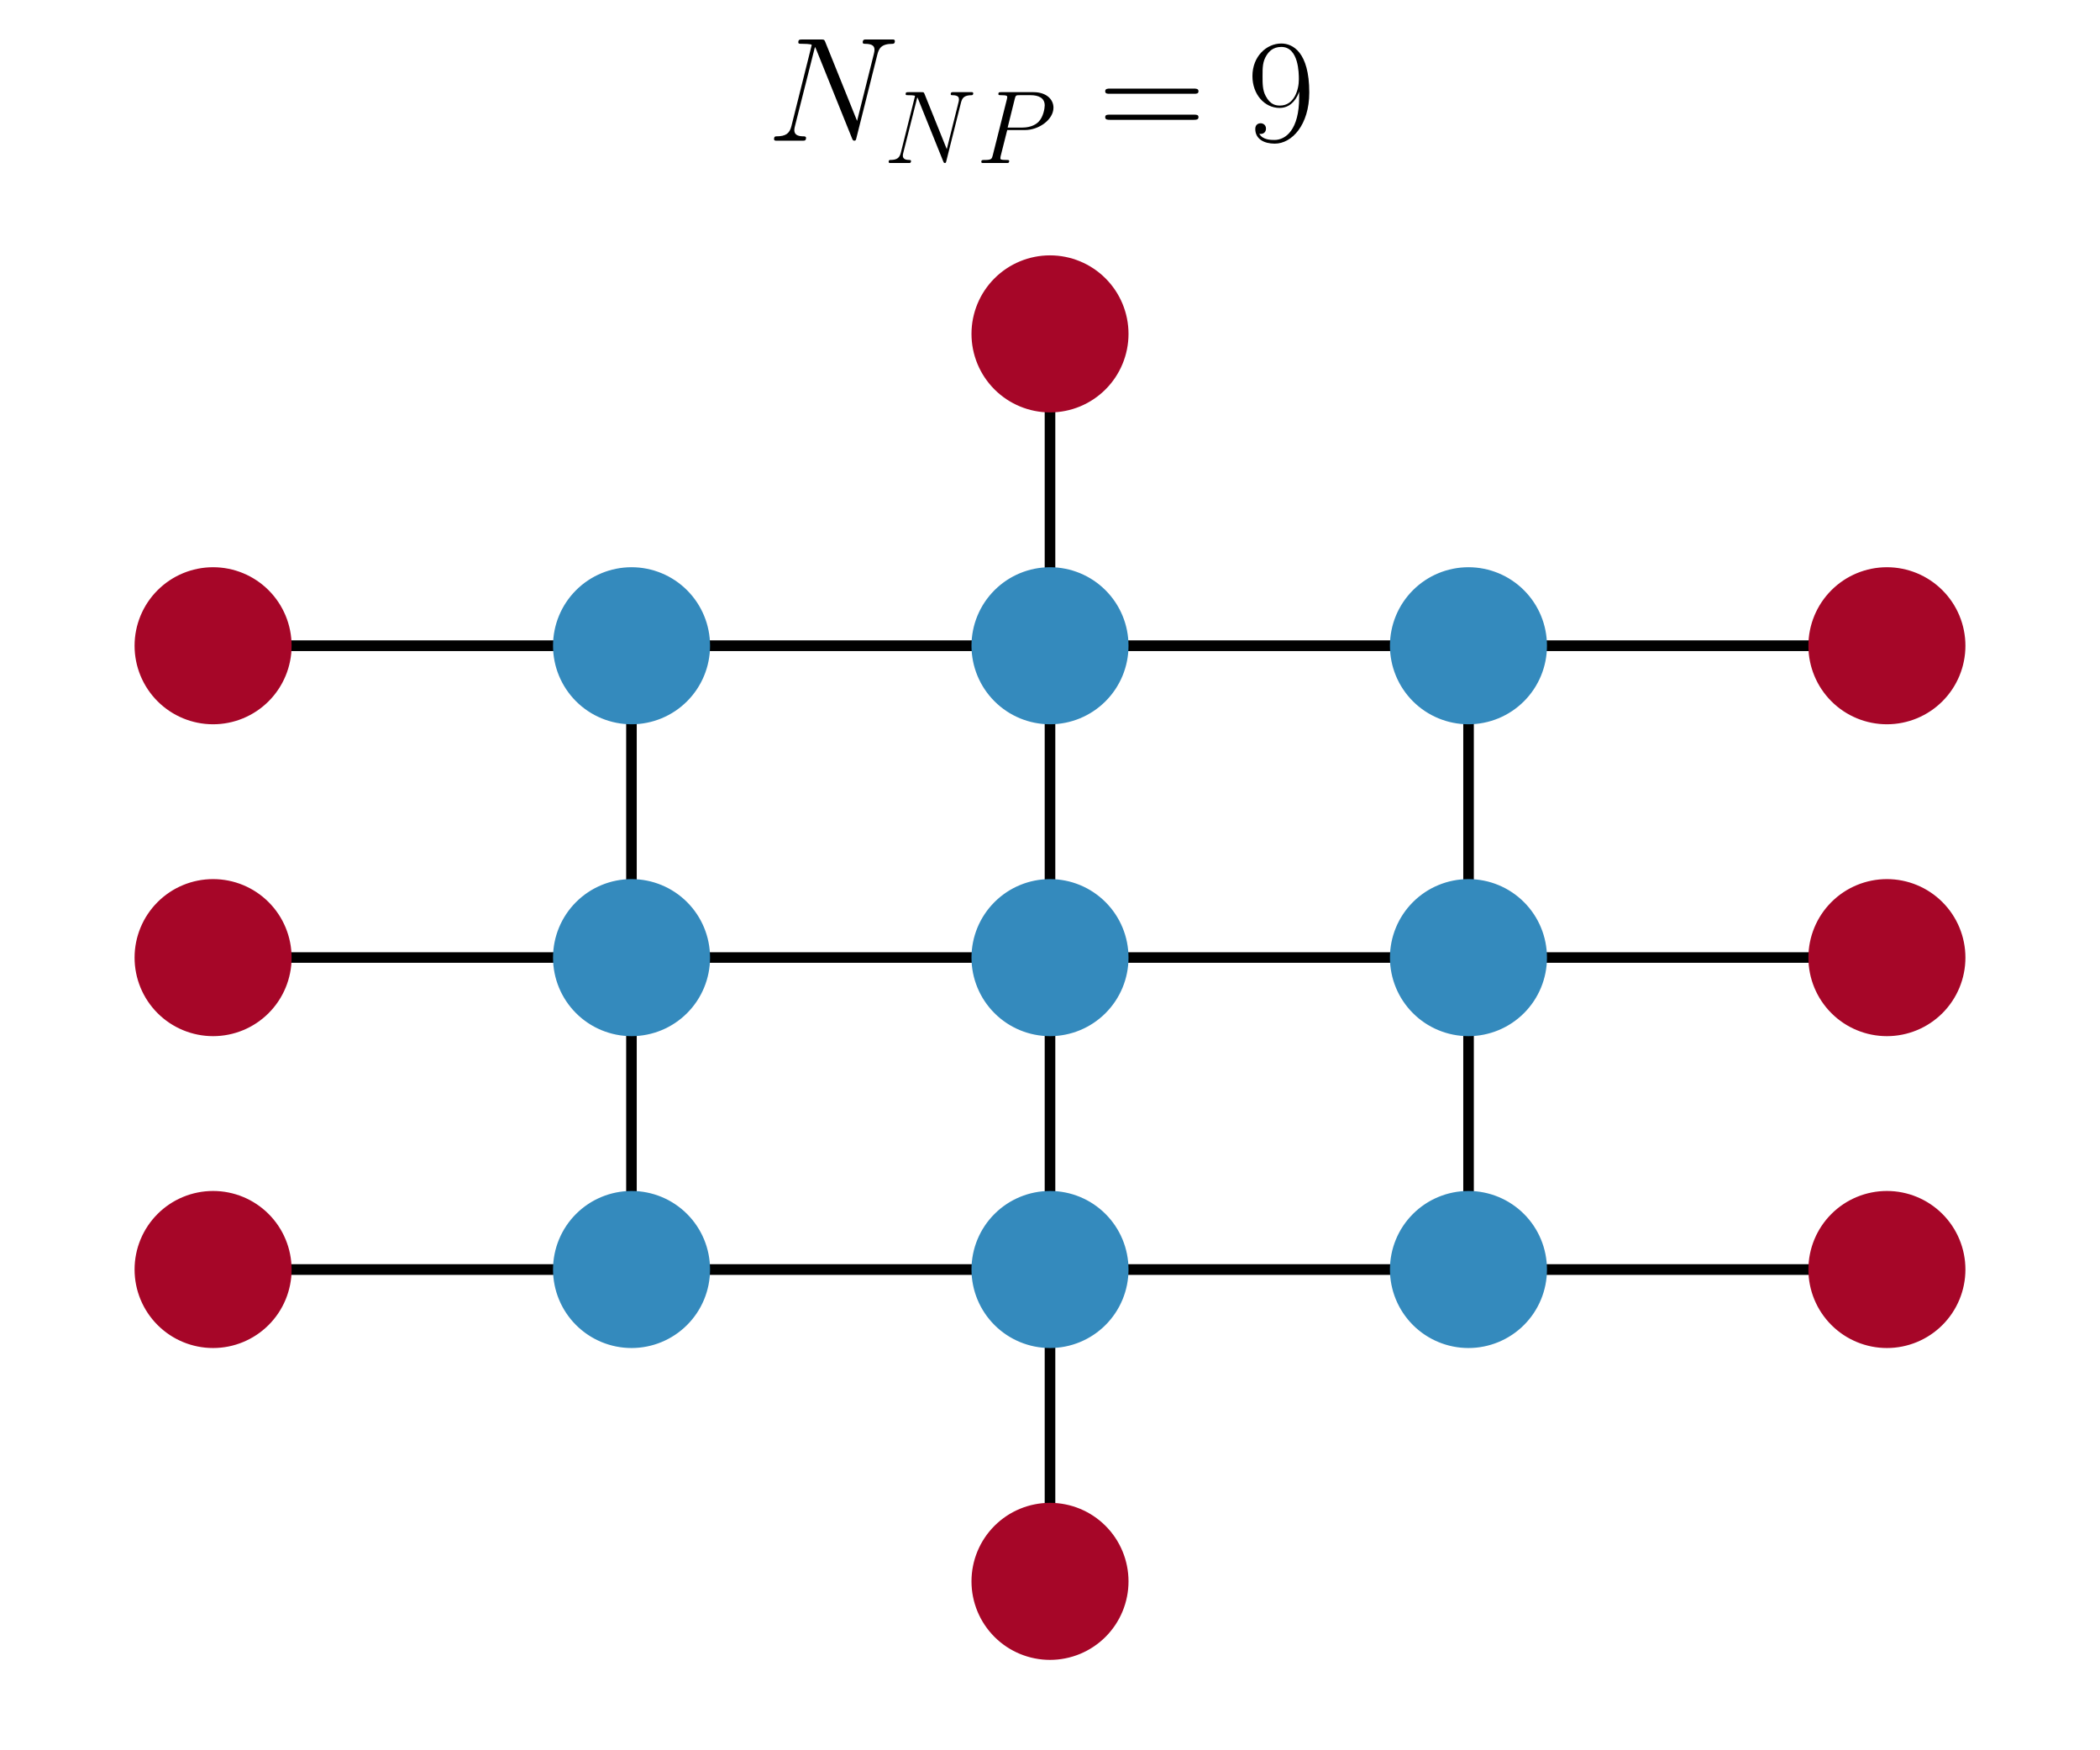
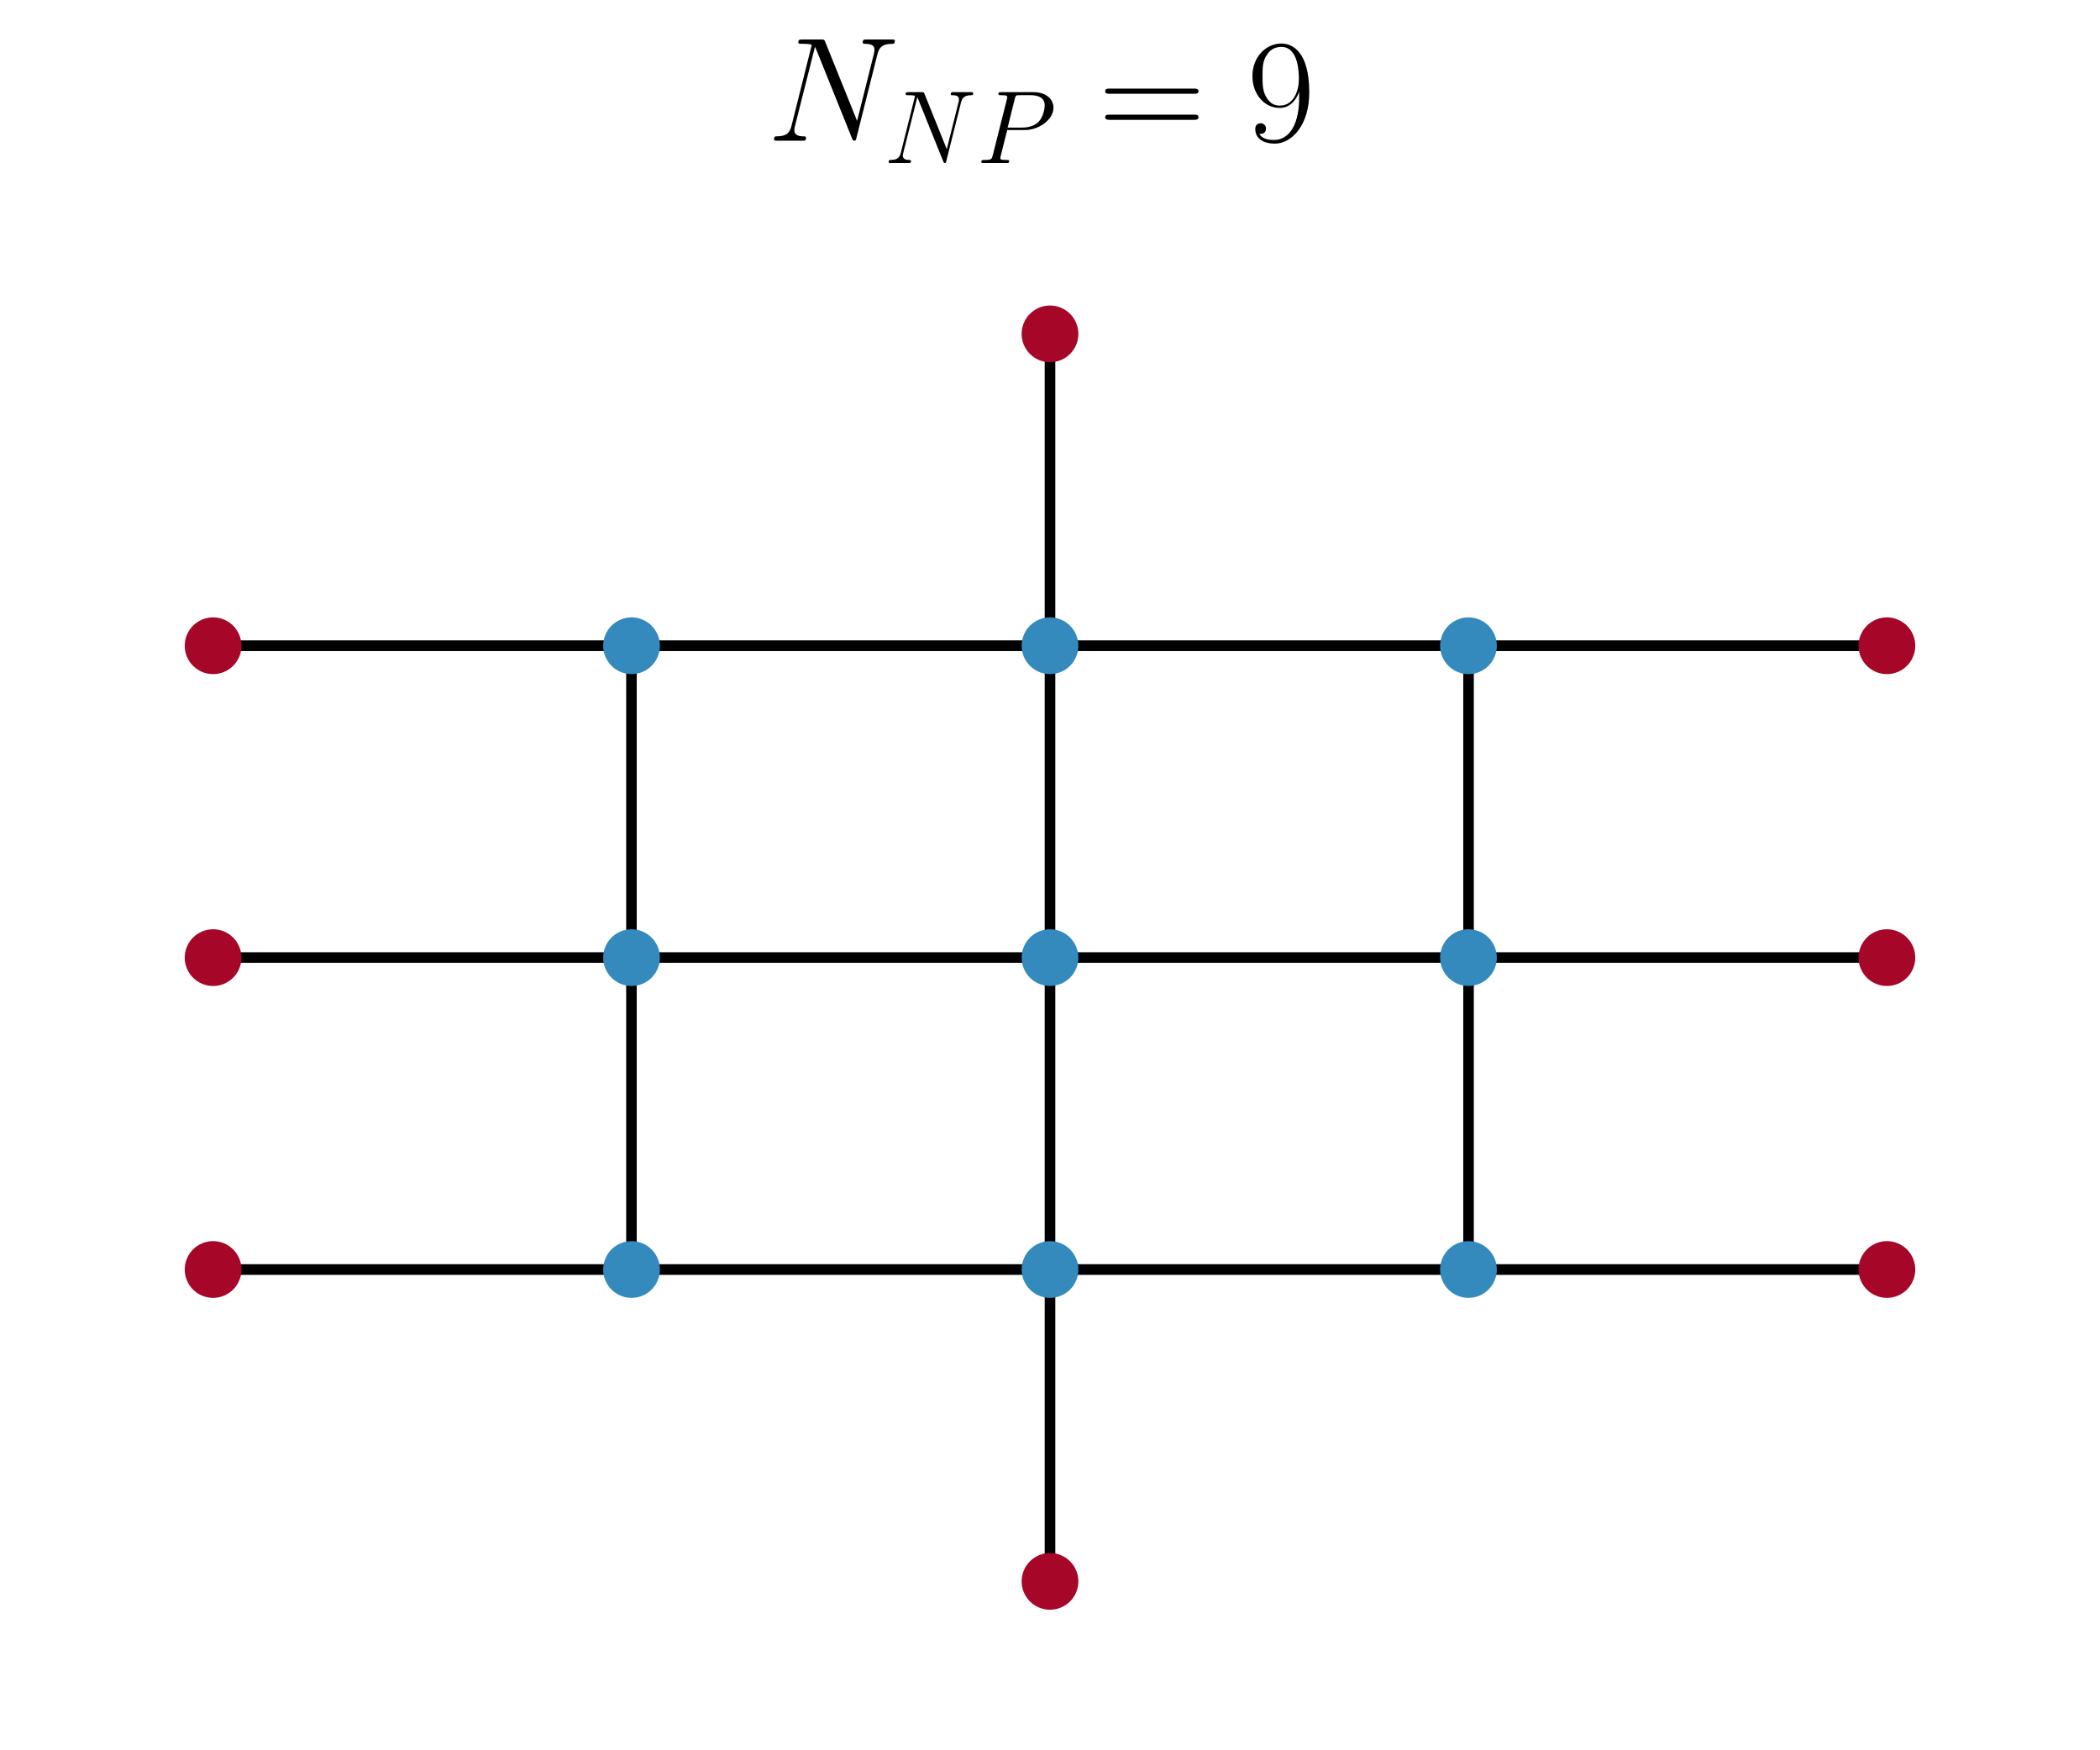
<svg xmlns="http://www.w3.org/2000/svg" xmlns:xlink="http://www.w3.org/1999/xlink" width="202.5pt" height="168.693pt" viewBox="0 0 202.5 168.693" version="1.1">
  <defs>
    <style type="text/css">*{stroke-linejoin: round; stroke-linecap: butt}</style>
  </defs>
  <g id="figure_1">
    <g id="patch_1">
      <path d="M 0 168.693  L 202.5 168.693  L 202.5 0  L 0 0  L 0 168.693  z " style="fill: none" />
    </g>
    <g id="axes_1">
      <g id="LineCollection_1">
-         <path d="M 60.899 122.396  L 101.25 122.396  " clip-path="url(#pe5c5dd852a)" style="fill: none; stroke: #000000" />
-         <path d="M 60.899 122.396  L 60.899 92.328  " clip-path="url(#pe5c5dd852a)" style="fill: none; stroke: #000000" />
-         <path d="M 60.899 122.396  L 20.548 122.396  " clip-path="url(#pe5c5dd852a)" style="fill: none; stroke: #000000" />
-         <path d="M 101.25 122.396  L 60.899 122.396  " clip-path="url(#pe5c5dd852a)" style="fill: none; stroke: #000000" />
-         <path d="M 101.25 122.396  L 141.601 122.396  " clip-path="url(#pe5c5dd852a)" style="fill: none; stroke: #000000" />
-         <path d="M 101.25 122.396  L 101.25 92.328  " clip-path="url(#pe5c5dd852a)" style="fill: none; stroke: #000000" />
-         <path d="M 101.25 122.396  L 101.25 152.464  " clip-path="url(#pe5c5dd852a)" style="fill: none; stroke: #000000" />
-         <path d="M 141.601 122.396  L 101.25 122.396  " clip-path="url(#pe5c5dd852a)" style="fill: none; stroke: #000000" />
-         <path d="M 141.601 122.396  L 141.601 92.328  " clip-path="url(#pe5c5dd852a)" style="fill: none; stroke: #000000" />
-         <path d="M 141.601 122.396  L 181.952 122.396  " clip-path="url(#pe5c5dd852a)" style="fill: none; stroke: #000000" />
-         <path d="M 60.899 92.328  L 60.899 122.396  " clip-path="url(#pe5c5dd852a)" style="fill: none; stroke: #000000" />
-         <path d="M 60.899 92.328  L 101.25 92.328  " clip-path="url(#pe5c5dd852a)" style="fill: none; stroke: #000000" />
-         <path d="M 60.899 92.328  L 60.899 62.259  " clip-path="url(#pe5c5dd852a)" style="fill: none; stroke: #000000" />
-         <path d="M 60.899 92.328  L 20.548 92.328  " clip-path="url(#pe5c5dd852a)" style="fill: none; stroke: #000000" />
-         <path d="M 101.25 92.328  L 101.25 122.396  " clip-path="url(#pe5c5dd852a)" style="fill: none; stroke: #000000" />
-         <path d="M 101.25 92.328  L 60.899 92.328  " clip-path="url(#pe5c5dd852a)" style="fill: none; stroke: #000000" />
-         <path d="M 101.25 92.328  L 141.601 92.328  " clip-path="url(#pe5c5dd852a)" style="fill: none; stroke: #000000" />
-         <path d="M 101.25 92.328  L 101.25 62.259  " clip-path="url(#pe5c5dd852a)" style="fill: none; stroke: #000000" />
-         <path d="M 141.601 92.328  L 141.601 122.396  " clip-path="url(#pe5c5dd852a)" style="fill: none; stroke: #000000" />
-         <path d="M 141.601 92.328  L 101.25 92.328  " clip-path="url(#pe5c5dd852a)" style="fill: none; stroke: #000000" />
-         <path d="M 141.601 92.328  L 141.601 62.259  " clip-path="url(#pe5c5dd852a)" style="fill: none; stroke: #000000" />
-         <path d="M 141.601 92.328  L 181.952 92.328  " clip-path="url(#pe5c5dd852a)" style="fill: none; stroke: #000000" />
-         <path d="M 60.899 62.259  L 60.899 92.328  " clip-path="url(#pe5c5dd852a)" style="fill: none; stroke: #000000" />
-         <path d="M 60.899 62.259  L 101.25 62.259  " clip-path="url(#pe5c5dd852a)" style="fill: none; stroke: #000000" />
-         <path d="M 60.899 62.259  L 20.548 62.259  " clip-path="url(#pe5c5dd852a)" style="fill: none; stroke: #000000" />
-         <path d="M 101.25 62.259  L 101.25 92.328  " clip-path="url(#pe5c5dd852a)" style="fill: none; stroke: #000000" />
-         <path d="M 101.25 62.259  L 60.899 62.259  " clip-path="url(#pe5c5dd852a)" style="fill: none; stroke: #000000" />
-         <path d="M 101.25 62.259  L 141.601 62.259  " clip-path="url(#pe5c5dd852a)" style="fill: none; stroke: #000000" />
-         <path d="M 101.25 62.259  L 101.25 32.191  " clip-path="url(#pe5c5dd852a)" style="fill: none; stroke: #000000" />
-         <path d="M 141.601 62.259  L 141.601 92.328  " clip-path="url(#pe5c5dd852a)" style="fill: none; stroke: #000000" />
-         <path d="M 141.601 62.259  L 101.25 62.259  " clip-path="url(#pe5c5dd852a)" style="fill: none; stroke: #000000" />
-         <path d="M 141.601 62.259  L 181.952 62.259  " clip-path="url(#pe5c5dd852a)" style="fill: none; stroke: #000000" />
-         <path d="M 20.548 122.396  L 60.899 122.396  " clip-path="url(#pe5c5dd852a)" style="fill: none; stroke: #000000" />
-         <path d="M 101.25 152.464  L 101.25 122.396  " clip-path="url(#pe5c5dd852a)" style="fill: none; stroke: #000000" />
-         <path d="M 181.952 122.396  L 141.601 122.396  " clip-path="url(#pe5c5dd852a)" style="fill: none; stroke: #000000" />
-         <path d="M 20.548 92.328  L 60.899 92.328  " clip-path="url(#pe5c5dd852a)" style="fill: none; stroke: #000000" />
-         <path d="M 20.548 62.259  L 60.899 62.259  " clip-path="url(#pe5c5dd852a)" style="fill: none; stroke: #000000" />
-         <path d="M 181.952 92.328  L 141.601 92.328  " clip-path="url(#pe5c5dd852a)" style="fill: none; stroke: #000000" />
-         <path d="M 101.25 32.191  L 101.25 62.259  " clip-path="url(#pe5c5dd852a)" style="fill: none; stroke: #000000" />
-         <path d="M 181.952 62.259  L 141.601 62.259  " clip-path="url(#pe5c5dd852a)" style="fill: none; stroke: #000000" />
+         <path d="M 60.899 122.396  L 101.25 122.396  " clip-path="url(#pcc5124f6ec)" style="fill: none; stroke: #000000" />
+         <path d="M 60.899 122.396  L 60.899 92.328  " clip-path="url(#pcc5124f6ec)" style="fill: none; stroke: #000000" />
+         <path d="M 60.899 122.396  L 20.548 122.396  " clip-path="url(#pcc5124f6ec)" style="fill: none; stroke: #000000" />
+         <path d="M 101.25 122.396  L 60.899 122.396  " clip-path="url(#pcc5124f6ec)" style="fill: none; stroke: #000000" />
+         <path d="M 101.25 122.396  L 141.601 122.396  " clip-path="url(#pcc5124f6ec)" style="fill: none; stroke: #000000" />
+         <path d="M 101.25 122.396  L 101.25 92.328  " clip-path="url(#pcc5124f6ec)" style="fill: none; stroke: #000000" />
+         <path d="M 101.25 122.396  L 101.25 152.464  " clip-path="url(#pcc5124f6ec)" style="fill: none; stroke: #000000" />
+         <path d="M 141.601 122.396  L 101.25 122.396  " clip-path="url(#pcc5124f6ec)" style="fill: none; stroke: #000000" />
+         <path d="M 141.601 122.396  L 141.601 92.328  " clip-path="url(#pcc5124f6ec)" style="fill: none; stroke: #000000" />
+         <path d="M 141.601 122.396  L 181.952 122.396  " clip-path="url(#pcc5124f6ec)" style="fill: none; stroke: #000000" />
+         <path d="M 60.899 92.328  L 60.899 122.396  " clip-path="url(#pcc5124f6ec)" style="fill: none; stroke: #000000" />
+         <path d="M 60.899 92.328  L 101.25 92.328  " clip-path="url(#pcc5124f6ec)" style="fill: none; stroke: #000000" />
+         <path d="M 60.899 92.328  L 60.899 62.259  " clip-path="url(#pcc5124f6ec)" style="fill: none; stroke: #000000" />
+         <path d="M 60.899 92.328  L 20.548 92.328  " clip-path="url(#pcc5124f6ec)" style="fill: none; stroke: #000000" />
+         <path d="M 101.25 92.328  L 101.25 122.396  " clip-path="url(#pcc5124f6ec)" style="fill: none; stroke: #000000" />
+         <path d="M 101.25 92.328  L 60.899 92.328  " clip-path="url(#pcc5124f6ec)" style="fill: none; stroke: #000000" />
+         <path d="M 101.25 92.328  L 141.601 92.328  " clip-path="url(#pcc5124f6ec)" style="fill: none; stroke: #000000" />
+         <path d="M 101.25 92.328  L 101.25 62.259  " clip-path="url(#pcc5124f6ec)" style="fill: none; stroke: #000000" />
+         <path d="M 141.601 92.328  L 141.601 122.396  " clip-path="url(#pcc5124f6ec)" style="fill: none; stroke: #000000" />
+         <path d="M 141.601 92.328  L 101.25 92.328  " clip-path="url(#pcc5124f6ec)" style="fill: none; stroke: #000000" />
+         <path d="M 141.601 92.328  L 141.601 62.259  " clip-path="url(#pcc5124f6ec)" style="fill: none; stroke: #000000" />
+         <path d="M 141.601 92.328  L 181.952 92.328  " clip-path="url(#pcc5124f6ec)" style="fill: none; stroke: #000000" />
+         <path d="M 60.899 62.259  L 60.899 92.328  " clip-path="url(#pcc5124f6ec)" style="fill: none; stroke: #000000" />
+         <path d="M 60.899 62.259  L 101.25 62.259  " clip-path="url(#pcc5124f6ec)" style="fill: none; stroke: #000000" />
+         <path d="M 60.899 62.259  L 20.548 62.259  " clip-path="url(#pcc5124f6ec)" style="fill: none; stroke: #000000" />
+         <path d="M 101.25 62.259  L 101.25 92.328  " clip-path="url(#pcc5124f6ec)" style="fill: none; stroke: #000000" />
+         <path d="M 101.25 62.259  L 60.899 62.259  " clip-path="url(#pcc5124f6ec)" style="fill: none; stroke: #000000" />
+         <path d="M 101.25 62.259  L 141.601 62.259  " clip-path="url(#pcc5124f6ec)" style="fill: none; stroke: #000000" />
+         <path d="M 101.25 62.259  L 101.25 32.191  " clip-path="url(#pcc5124f6ec)" style="fill: none; stroke: #000000" />
+         <path d="M 141.601 62.259  L 141.601 92.328  " clip-path="url(#pcc5124f6ec)" style="fill: none; stroke: #000000" />
+         <path d="M 141.601 62.259  L 101.25 62.259  " clip-path="url(#pcc5124f6ec)" style="fill: none; stroke: #000000" />
+         <path d="M 141.601 62.259  L 181.952 62.259  " clip-path="url(#pcc5124f6ec)" style="fill: none; stroke: #000000" />
+         <path d="M 20.548 122.396  L 60.899 122.396  " clip-path="url(#pcc5124f6ec)" style="fill: none; stroke: #000000" />
+         <path d="M 101.25 152.464  L 101.25 122.396  " clip-path="url(#pcc5124f6ec)" style="fill: none; stroke: #000000" />
+         <path d="M 181.952 122.396  L 141.601 122.396  " clip-path="url(#pcc5124f6ec)" style="fill: none; stroke: #000000" />
+         <path d="M 20.548 92.328  L 60.899 92.328  " clip-path="url(#pcc5124f6ec)" style="fill: none; stroke: #000000" />
+         <path d="M 20.548 62.259  L 60.899 62.259  " clip-path="url(#pcc5124f6ec)" style="fill: none; stroke: #000000" />
+         <path d="M 181.952 92.328  L 141.601 92.328  " clip-path="url(#pcc5124f6ec)" style="fill: none; stroke: #000000" />
+         <path d="M 101.25 32.191  L 101.25 62.259  " clip-path="url(#pcc5124f6ec)" style="fill: none; stroke: #000000" />
+         <path d="M 181.952 62.259  L 141.601 62.259  " clip-path="url(#pcc5124f6ec)" style="fill: none; stroke: #000000" />
      </g>
      <g id="PathCollection_1">
        <defs>
-           <path id="C0_0_a4ec804111" d="M 0 7.071  C 1.875 7.071 3.674 6.326 5 5  C 6.326 3.674 7.071 1.875 7.071 -0  C 7.071 -1.875 6.326 -3.674 5 -5  C 3.674 -6.326 1.875 -7.071 0 -7.071  C -1.875 -7.071 -3.674 -6.326 -5 -5  C -6.326 -3.674 -7.071 -1.875 -7.071 0  C -7.071 1.875 -6.326 3.674 -5 5  C -3.674 6.326 -1.875 7.071 0 7.071  z " />
+           <path id="C0_0_72a72c7dbc" d="M 0 2.236  C 0.593 2.236 1.162 2 1.581 1.581  C 2 1.162 2.236 0.593 2.236 -0  C 2.236 -0.593 2 -1.162 1.581 -1.581  C 1.162 -2 0.593 -2.236 0 -2.236  C -0.593 -2.236 -1.162 -2 -1.581 -1.581  C -2 -1.162 -2.236 -0.593 -2.236 0  C -2.236 0.593 -2 1.162 -1.581 1.581  C -1.162 2 -0.593 2.236 0 2.236  z " />
        </defs>
-         <g clip-path="url(#pe5c5dd852a)">
-           <use xlink:href="#C0_0_a4ec804111" x="60.899" y="122.396" style="fill: #348abd; stroke: #348abd" />
+         <g clip-path="url(#pcc5124f6ec)">
+           <use xlink:href="#C0_0_72a72c7dbc" x="60.899" y="122.396" style="fill: #348abd; stroke: #348abd" />
        </g>
-         <g clip-path="url(#pe5c5dd852a)">
-           <use xlink:href="#C0_0_a4ec804111" x="101.25" y="122.396" style="fill: #348abd; stroke: #348abd" />
+         <g clip-path="url(#pcc5124f6ec)">
+           <use xlink:href="#C0_0_72a72c7dbc" x="101.25" y="122.396" style="fill: #348abd; stroke: #348abd" />
        </g>
-         <g clip-path="url(#pe5c5dd852a)">
-           <use xlink:href="#C0_0_a4ec804111" x="141.601" y="122.396" style="fill: #348abd; stroke: #348abd" />
+         <g clip-path="url(#pcc5124f6ec)">
+           <use xlink:href="#C0_0_72a72c7dbc" x="141.601" y="122.396" style="fill: #348abd; stroke: #348abd" />
        </g>
-         <g clip-path="url(#pe5c5dd852a)">
-           <use xlink:href="#C0_0_a4ec804111" x="60.899" y="92.328" style="fill: #348abd; stroke: #348abd" />
+         <g clip-path="url(#pcc5124f6ec)">
+           <use xlink:href="#C0_0_72a72c7dbc" x="60.899" y="92.328" style="fill: #348abd; stroke: #348abd" />
        </g>
-         <g clip-path="url(#pe5c5dd852a)">
-           <use xlink:href="#C0_0_a4ec804111" x="101.25" y="92.328" style="fill: #348abd; stroke: #348abd" />
+         <g clip-path="url(#pcc5124f6ec)">
+           <use xlink:href="#C0_0_72a72c7dbc" x="101.25" y="92.328" style="fill: #348abd; stroke: #348abd" />
        </g>
-         <g clip-path="url(#pe5c5dd852a)">
-           <use xlink:href="#C0_0_a4ec804111" x="141.601" y="92.328" style="fill: #348abd; stroke: #348abd" />
+         <g clip-path="url(#pcc5124f6ec)">
+           <use xlink:href="#C0_0_72a72c7dbc" x="141.601" y="92.328" style="fill: #348abd; stroke: #348abd" />
        </g>
-         <g clip-path="url(#pe5c5dd852a)">
-           <use xlink:href="#C0_0_a4ec804111" x="60.899" y="62.259" style="fill: #348abd; stroke: #348abd" />
+         <g clip-path="url(#pcc5124f6ec)">
+           <use xlink:href="#C0_0_72a72c7dbc" x="60.899" y="62.259" style="fill: #348abd; stroke: #348abd" />
        </g>
-         <g clip-path="url(#pe5c5dd852a)">
-           <use xlink:href="#C0_0_a4ec804111" x="101.25" y="62.259" style="fill: #348abd; stroke: #348abd" />
+         <g clip-path="url(#pcc5124f6ec)">
+           <use xlink:href="#C0_0_72a72c7dbc" x="101.25" y="62.259" style="fill: #348abd; stroke: #348abd" />
        </g>
-         <g clip-path="url(#pe5c5dd852a)">
-           <use xlink:href="#C0_0_a4ec804111" x="141.601" y="62.259" style="fill: #348abd; stroke: #348abd" />
+         <g clip-path="url(#pcc5124f6ec)">
+           <use xlink:href="#C0_0_72a72c7dbc" x="141.601" y="62.259" style="fill: #348abd; stroke: #348abd" />
        </g>
-         <g clip-path="url(#pe5c5dd852a)">
-           <use xlink:href="#C0_0_a4ec804111" x="20.548" y="122.396" style="fill: #a60628; stroke: #a60628" />
+         <g clip-path="url(#pcc5124f6ec)">
+           <use xlink:href="#C0_0_72a72c7dbc" x="20.548" y="122.396" style="fill: #a60628; stroke: #a60628" />
        </g>
-         <g clip-path="url(#pe5c5dd852a)">
-           <use xlink:href="#C0_0_a4ec804111" x="101.25" y="152.464" style="fill: #a60628; stroke: #a60628" />
+         <g clip-path="url(#pcc5124f6ec)">
+           <use xlink:href="#C0_0_72a72c7dbc" x="101.25" y="152.464" style="fill: #a60628; stroke: #a60628" />
        </g>
-         <g clip-path="url(#pe5c5dd852a)">
-           <use xlink:href="#C0_0_a4ec804111" x="181.952" y="122.396" style="fill: #a60628; stroke: #a60628" />
+         <g clip-path="url(#pcc5124f6ec)">
+           <use xlink:href="#C0_0_72a72c7dbc" x="181.952" y="122.396" style="fill: #a60628; stroke: #a60628" />
        </g>
-         <g clip-path="url(#pe5c5dd852a)">
-           <use xlink:href="#C0_0_a4ec804111" x="20.548" y="92.328" style="fill: #a60628; stroke: #a60628" />
+         <g clip-path="url(#pcc5124f6ec)">
+           <use xlink:href="#C0_0_72a72c7dbc" x="20.548" y="92.328" style="fill: #a60628; stroke: #a60628" />
        </g>
-         <g clip-path="url(#pe5c5dd852a)">
-           <use xlink:href="#C0_0_a4ec804111" x="20.548" y="62.259" style="fill: #a60628; stroke: #a60628" />
+         <g clip-path="url(#pcc5124f6ec)">
+           <use xlink:href="#C0_0_72a72c7dbc" x="20.548" y="62.259" style="fill: #a60628; stroke: #a60628" />
        </g>
-         <g clip-path="url(#pe5c5dd852a)">
-           <use xlink:href="#C0_0_a4ec804111" x="181.952" y="92.328" style="fill: #a60628; stroke: #a60628" />
+         <g clip-path="url(#pcc5124f6ec)">
+           <use xlink:href="#C0_0_72a72c7dbc" x="181.952" y="92.328" style="fill: #a60628; stroke: #a60628" />
        </g>
-         <g clip-path="url(#pe5c5dd852a)">
-           <use xlink:href="#C0_0_a4ec804111" x="101.25" y="32.191" style="fill: #a60628; stroke: #a60628" />
+         <g clip-path="url(#pcc5124f6ec)">
+           <use xlink:href="#C0_0_72a72c7dbc" x="101.25" y="32.191" style="fill: #a60628; stroke: #a60628" />
        </g>
-         <g clip-path="url(#pe5c5dd852a)">
-           <use xlink:href="#C0_0_a4ec804111" x="181.952" y="62.259" style="fill: #a60628; stroke: #a60628" />
+         <g clip-path="url(#pcc5124f6ec)">
+           <use xlink:href="#C0_0_72a72c7dbc" x="181.952" y="62.259" style="fill: #a60628; stroke: #a60628" />
        </g>
      </g>
      <g id="text_1">
        <g transform="translate(73.98172 13.56263) scale(0.144 -0.144)">
          <defs>
            <path id="CMMI12-4e" d="M 4736 3698  C 4806 3974 4909 4166 5395 4166  C 5414 4166 5491 4166 5491 4279  C 5491 4352 5434 4352 5408 4352  C 5280 4352 4954 4352 4826 4352  L 4518 4352  C 4429 4352 4314 4352 4224 4352  C 4186 4352 4109 4352 4109 4230  C 4109 4166 4160 4166 4205 4166  C 4589 4166 4614 4019 4614 3903  C 4614 3846 4608 3826 4589 3737  L 3866 850  L 2496 4249  C 2451 4352 2445 4352 2304 4352  L 1523 4352  C 1395 4352 1338 4352 1338 4230  C 1338 4166 1382 4166 1504 4166  C 1536 4166 1914 4166 1914 4115  C 1914 4102 1901 4051 1894 4032  L 1043 635  C 966 320 813 186 390 186  C 358 186 294 186 294 67  C 294 0 358 0 378 0  C 506 0 832 0 960 0  L 1267 0  C 1357 0 1466 0 1555 0  C 1600 0 1670 0 1670 122  C 1670 180 1606 186 1581 186  C 1370 186 1165 224 1165 454  C 1165 505 1178 562 1190 613  L 2054 4032  C 2093 3968 2093 3956 2118 3898  L 3642 115  C 3674 38 3686 0 3744 0  C 3808 0 3814 19 3840 128  L 4736 3698  z " transform="scale(0.015625)" />
            <path id="CMMI12-50" d="M 1894 2023  L 2970 2023  C 3853 2023 4736 2673 4736 3401  C 4736 3898 4314 4352 3507 4352  L 1530 4352  C 1408 4352 1350 4352 1350 4231  C 1350 4167 1408 4167 1504 4167  C 1894 4167 1894 4116 1894 4046  C 1894 4034 1894 3995 1869 3899  L 1005 472  C 947 249 934 185 486 185  C 365 185 301 185 301 70  C 301 0 358 0 397 0  C 518 0 646 0 768 0  L 1517 0  C 1638 0 1773 0 1894 0  C 1946 0 2016 0 2016 121  C 2016 185 1958 185 1862 185  C 1478 185 1472 230 1472 293  C 1472 325 1478 369 1485 401  L 1894 2023  z M 2355 3930  C 2413 4167 2438 4167 2688 4167  L 3322 4167  C 3802 4167 4198 4013 4198 3535  C 4198 3369 4115 2827 3821 2534  C 3712 2419 3405 2176 2822 2176  L 1920 2176  L 2355 3930  z " transform="scale(0.015625)" />
            <path id="CMR17-3d" d="M 4115 2017  C 4211 2017 4307 2017 4307 2125  C 4307 2240 4198 2240 4090 2240  L 512 2240  C 403 2240 294 2240 294 2125  C 294 2017 390 2017 486 2017  L 4115 2017  z M 4090 896  C 4198 896 4307 896 4307 1011  C 4307 1119 4211 1119 4115 1119  L 486 1119  C 390 1119 294 1119 294 1011  C 294 896 403 896 512 896  L 4090 896  z " transform="scale(0.015625)" />
            <path id="CMR17-39" d="M 2253 1864  C 2253 464 1670 31 1190 31  C 1043 31 685 31 538 294  C 704 268 826 357 826 518  C 826 692 685 749 595 749  C 538 749 365 723 365 506  C 365 71 742 -128 1203 -128  C 1939 -128 2688 674 2688 2073  C 2688 3817 1971 4179 1485 4179  C 851 4179 243 3628 243 2778  C 243 1991 762 1408 1414 1408  C 1952 1408 2189 1903 2253 2112  L 2253 1864  z M 1427 1510  C 1254 1510 1011 1542 813 1922  C 678 2169 678 2461 678 2771  C 678 3146 678 3405 858 3684  C 947 3817 1114 4032 1485 4032  C 2240 4032 2240 2885 2240 2632  C 2240 2182 2035 1510 1427 1510  z " transform="scale(0.015625)" />
          </defs>
          <use xlink:href="#CMMI12-4e" transform="scale(0.996264)" />
          <use xlink:href="#CMMI12-4e" transform="translate(78.11512 -14.94392) scale(0.697382)" />
          <use xlink:href="#CMMI12-50" transform="translate(140.0801 -14.94392) scale(0.697382)" />
          <use xlink:href="#CMR17-3d" transform="translate(221.7501 0) scale(0.996264)" />
          <use xlink:href="#CMR17-39" transform="translate(321.1389 0) scale(0.996264)" />
        </g>
      </g>
    </g>
  </g>
  <defs>
-     <clipPath id="pe5c5dd852a">
+     <clipPath id="pcc5124f6ec">
      <rect x="3.6" y="19.563" width="195.3" height="145.53" />
    </clipPath>
  </defs>
</svg>
